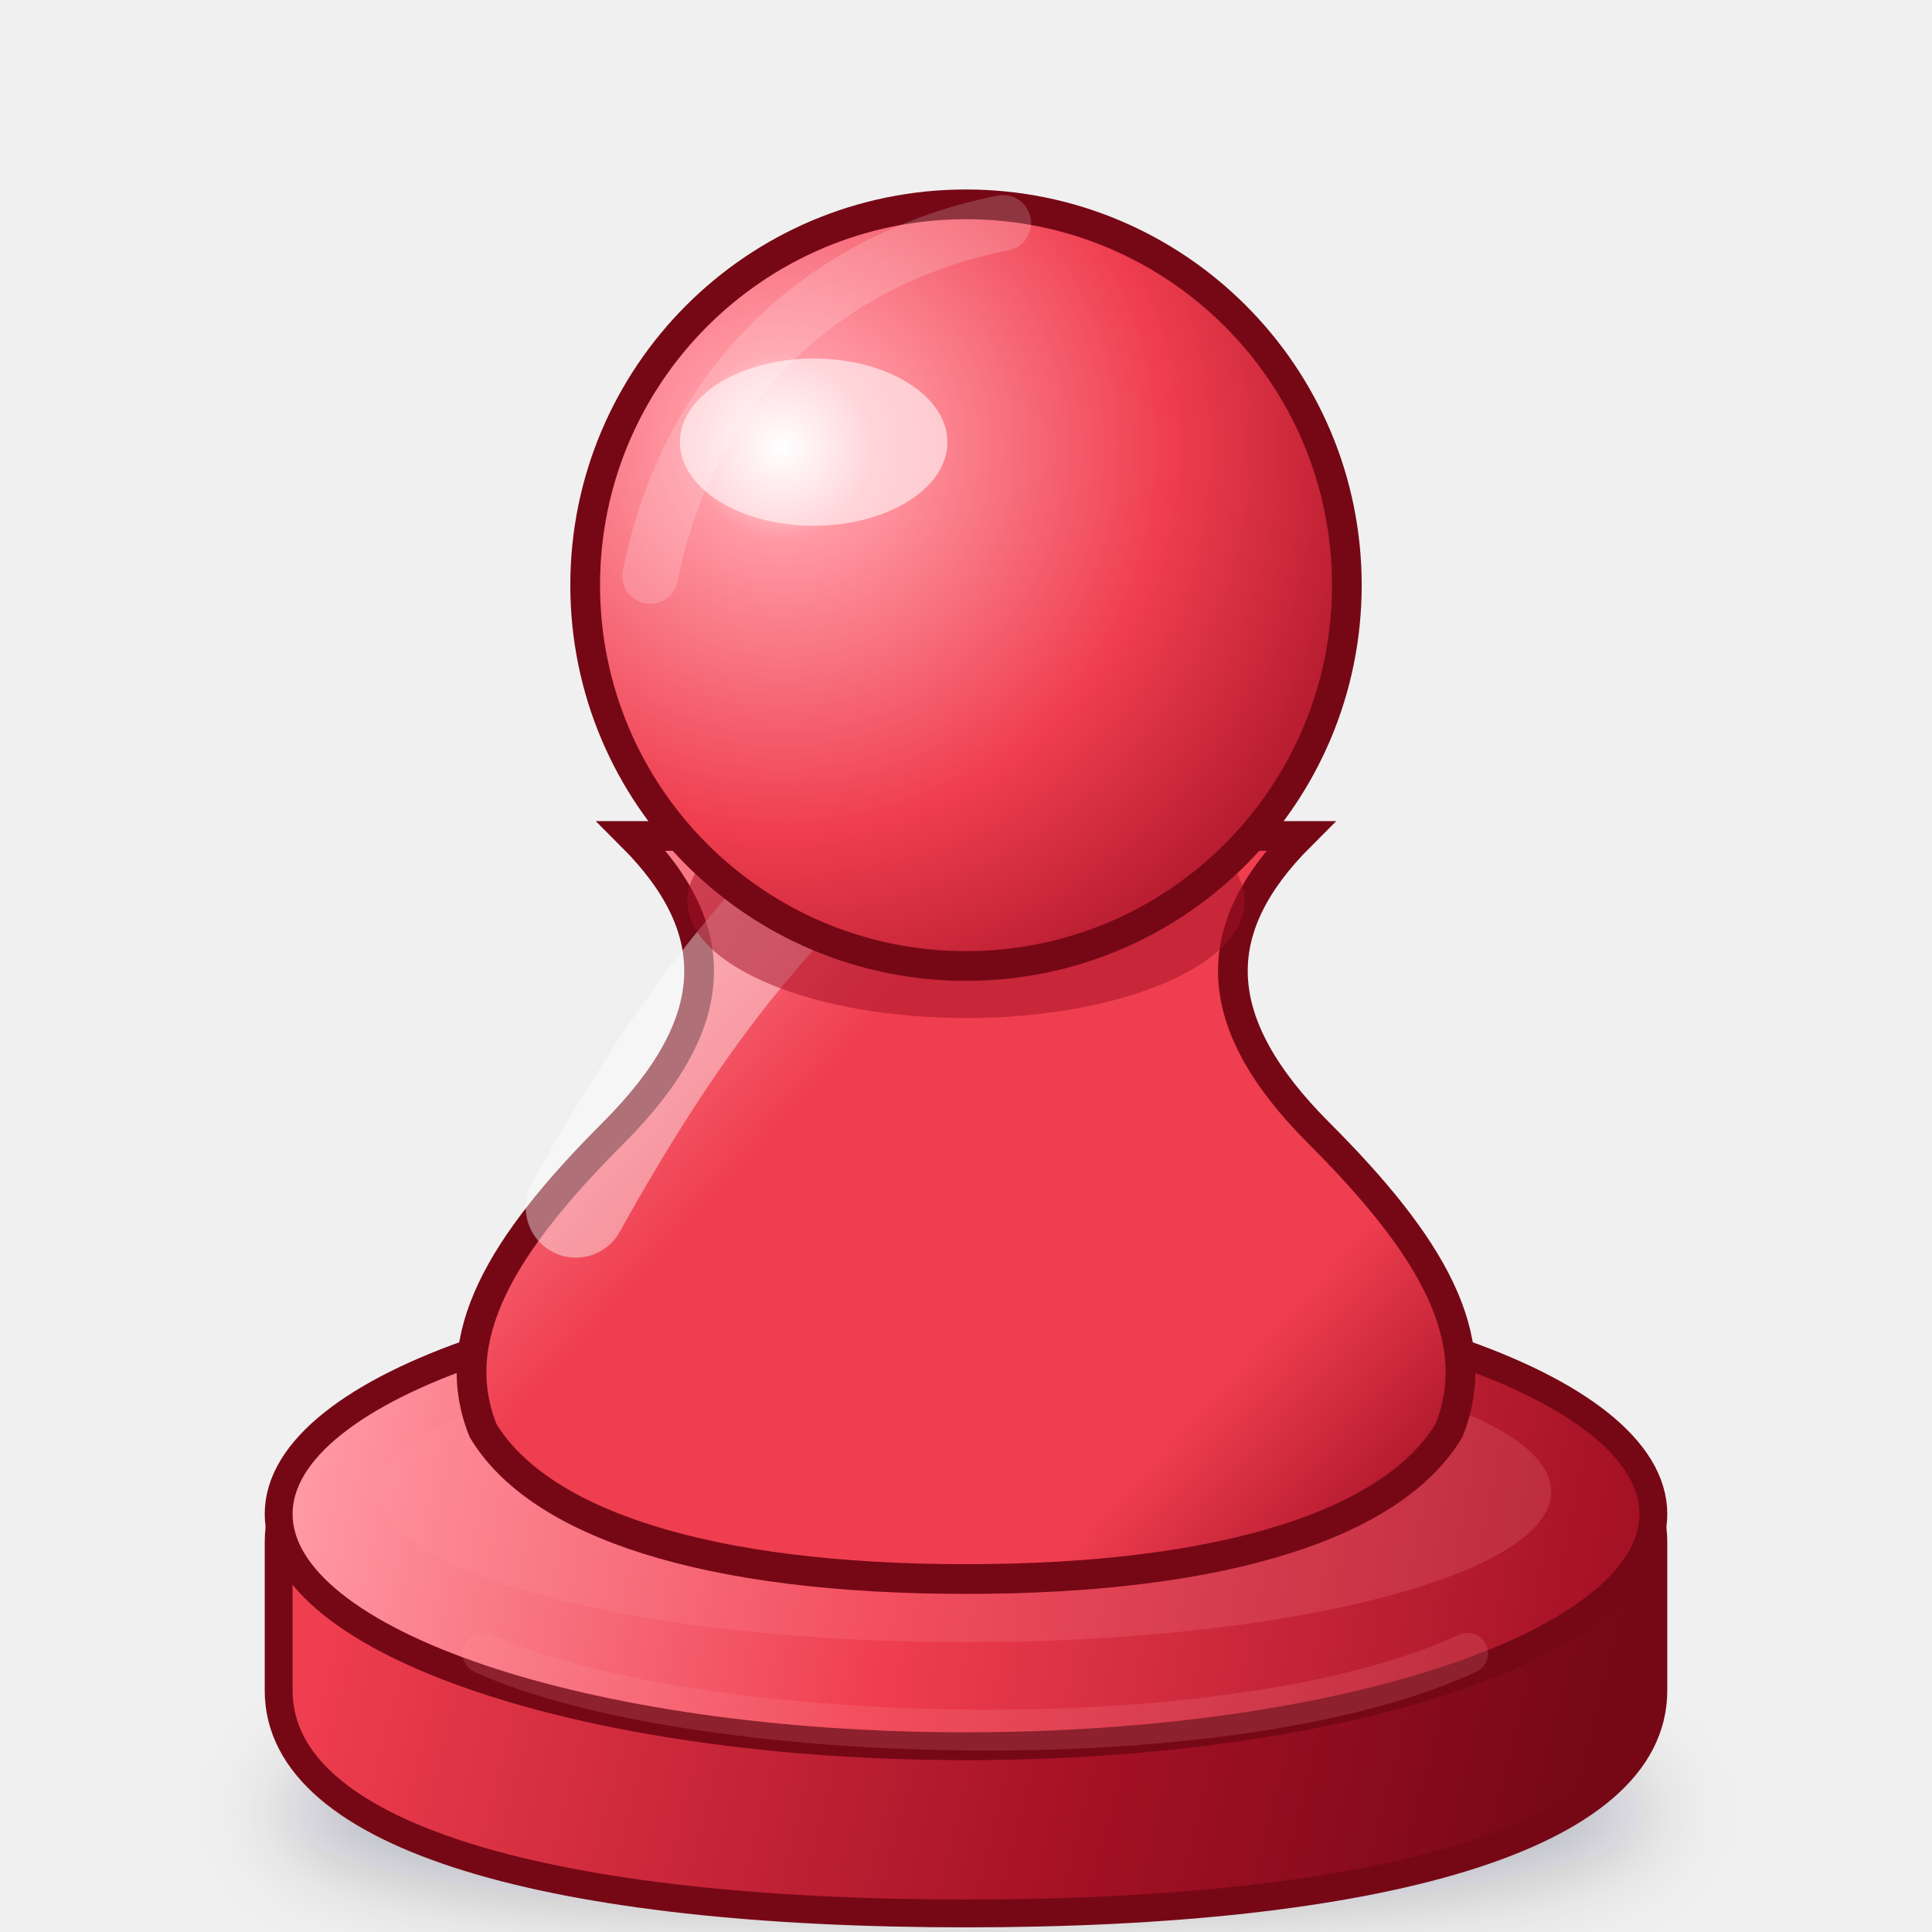
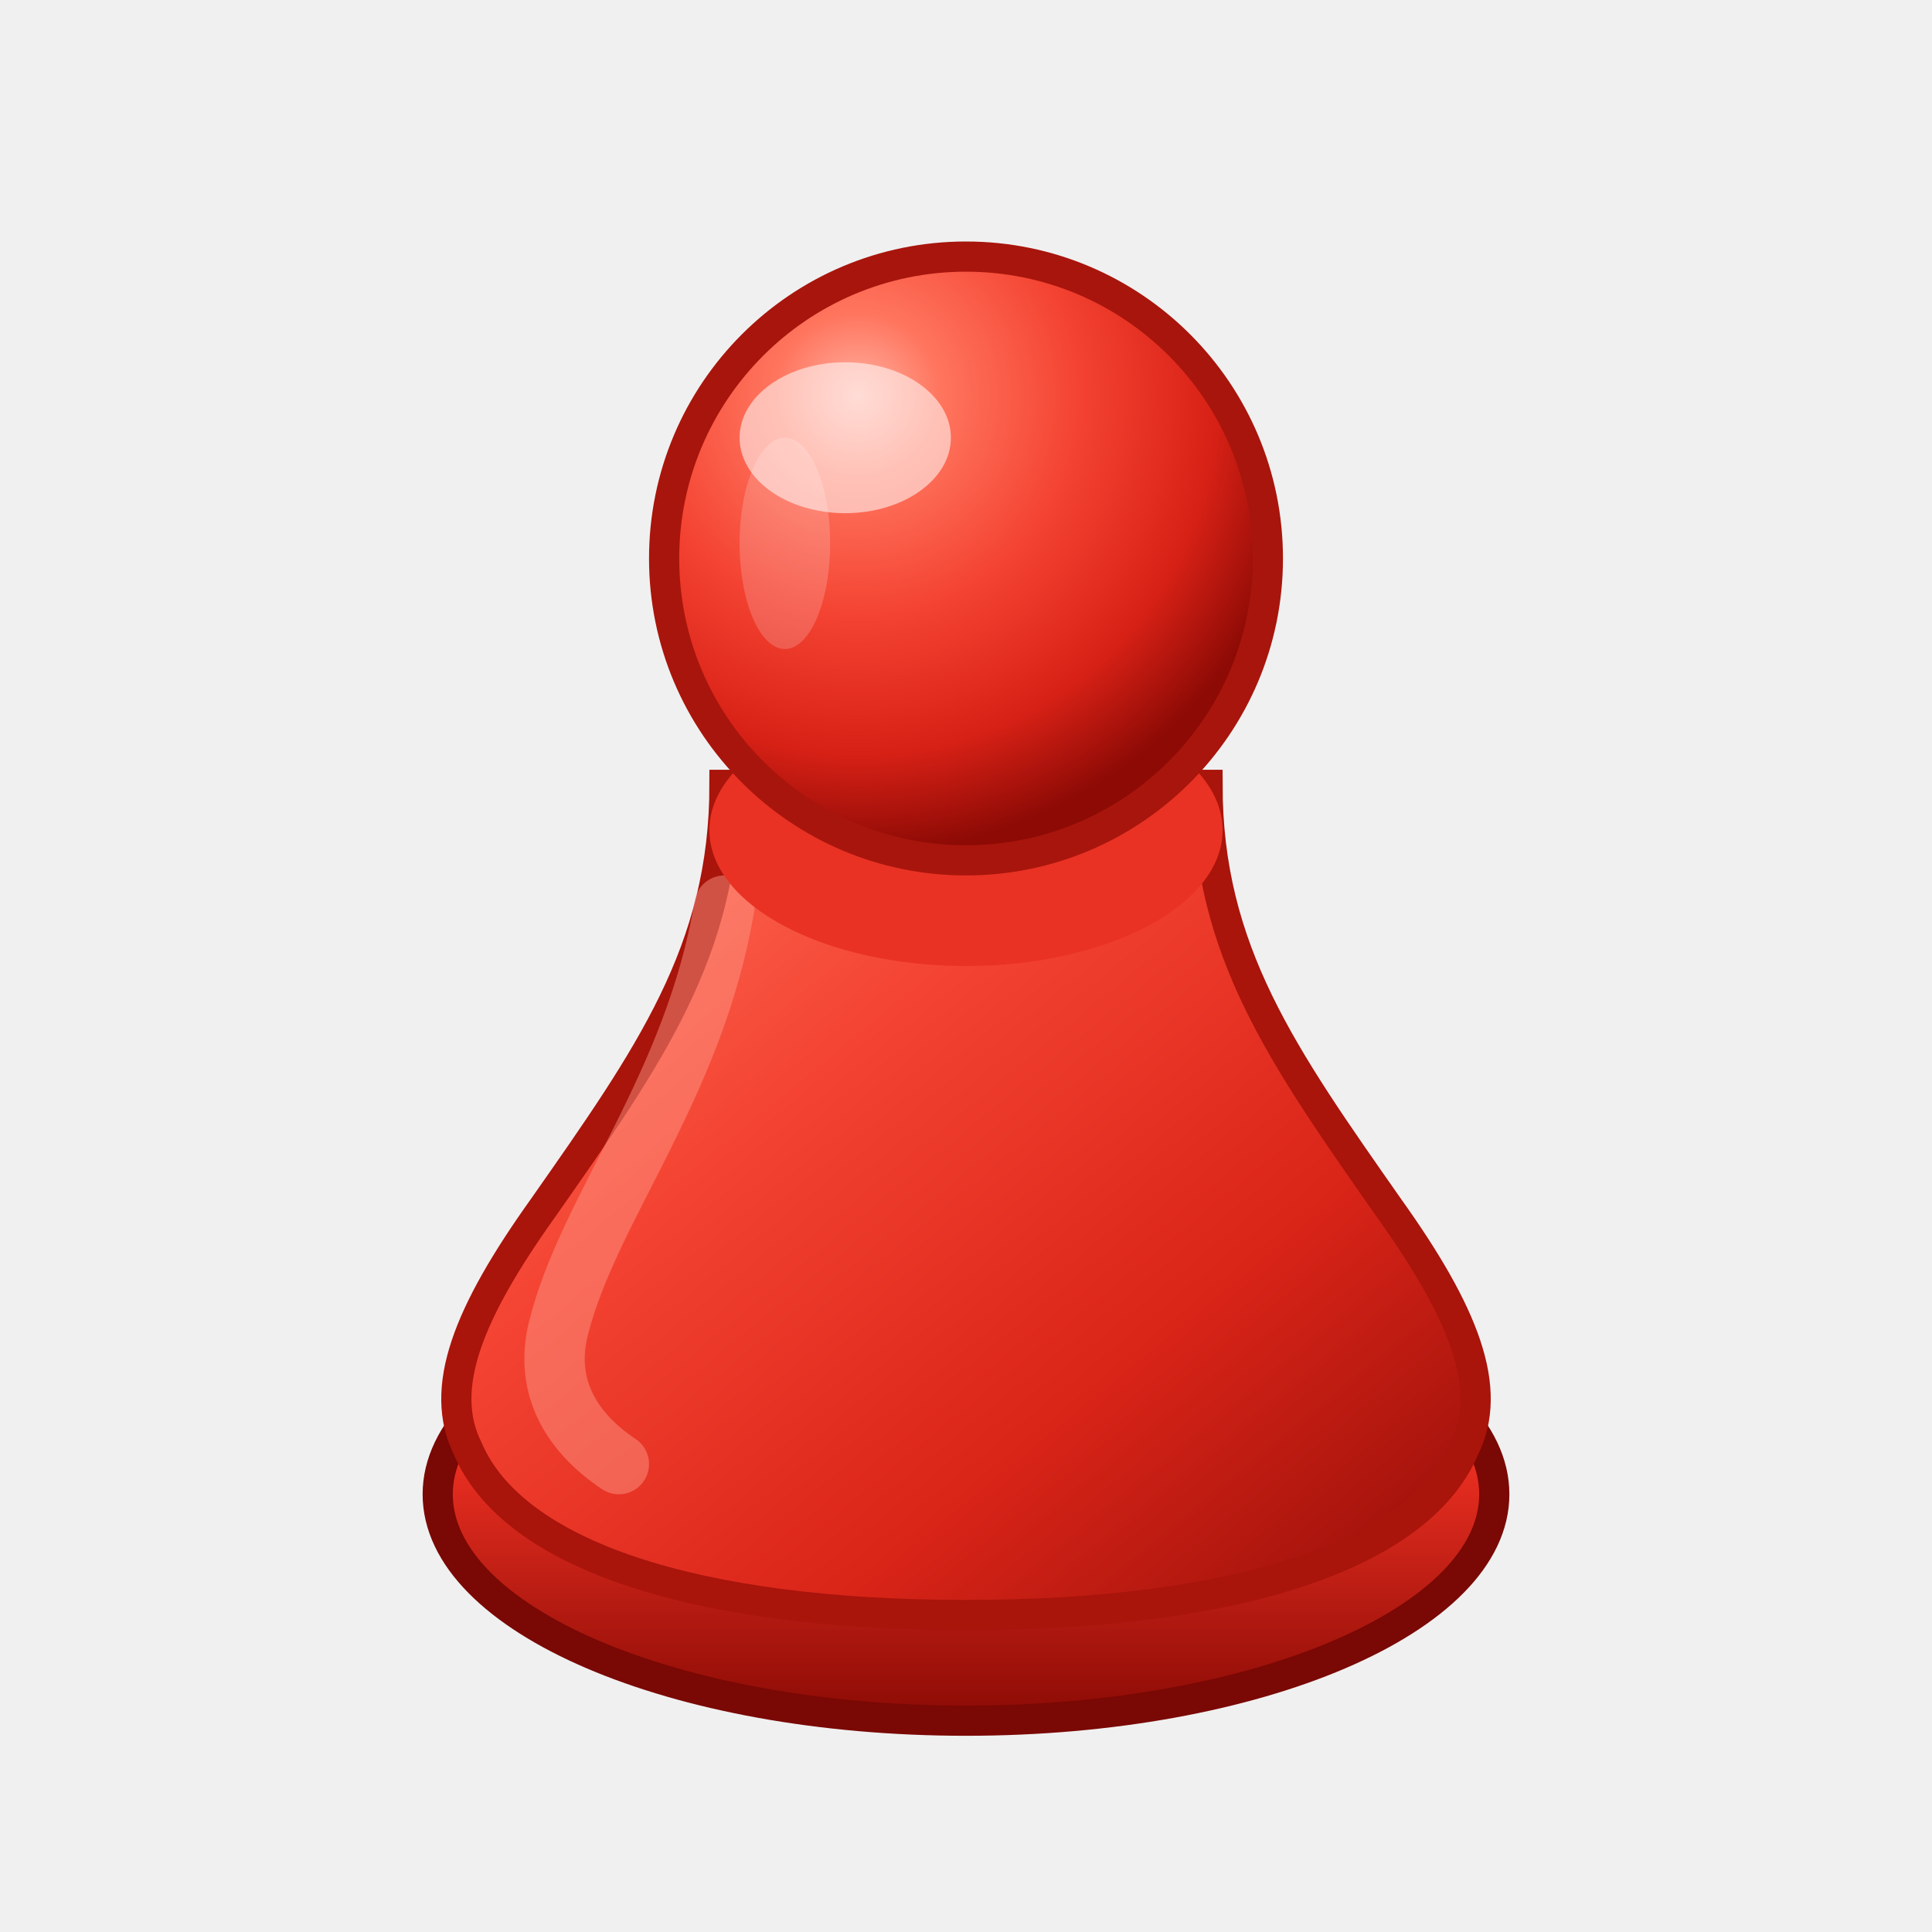
- <svg xmlns="http://www.w3.org/2000/svg" width="104" height="104" viewBox="0 0 104 104" fill="none">
+ <svg xmlns="http://www.w3.org/2000/svg" width="128" height="128" viewBox="0 0 128 128">
  <defs>
-     <radialGradient id="head" cx="0" cy="0" r="1" gradientUnits="userSpaceOnUse" gradientTransform="translate(42 24) rotate(45) scale(36)">
-       <stop offset="0" stop-color="#FFFFFF" />
-       <stop offset="0.14" stop-color="#FF99A4" />
-       <stop offset="0.58" stop-color="#EF3E4F" />
-       <stop offset="1" stop-color="#A51125" />
+     <radialGradient id="head" cx="32%" cy="23%" r="76%">
+       <stop offset="0%" stop-color="#FFB2A3" />
+       <stop offset="18%" stop-color="#FF755E" />
+       <stop offset="48%" stop-color="#F44332" />
+       <stop offset="78%" stop-color="#D82116" />
+       <stop offset="100%" stop-color="#8D0A05" />
    </radialGradient>
-     <linearGradient id="body" x1="30" y1="43" x2="75" y2="84" gradientUnits="userSpaceOnUse">
-       <stop offset="0" stop-color="#FF99A4" />
-       <stop offset="0.34" stop-color="#EF3E4F" />
-       <stop offset="0.78" stop-color="#EF3E4F" />
-       <stop offset="1" stop-color="#A51125" />
+     <linearGradient id="body" x1="0" y1="0" x2="1" y2="1">
+       <stop offset="0%" stop-color="#FF7861" />
+       <stop offset="35%" stop-color="#F44332" />
+       <stop offset="68%" stop-color="#D92418" />
+       <stop offset="100%" stop-color="#910D07" />
    </linearGradient>
-     <linearGradient id="baseTop" x1="17" y1="76" x2="86" y2="89" gradientUnits="userSpaceOnUse">
-       <stop offset="0" stop-color="#FF99A4" />
-       <stop offset="0.46" stop-color="#EF3E4F" />
-       <stop offset="1" stop-color="#A51125" />
+     <linearGradient id="base" x1="0" y1="0" x2="0" y2="1">
+       <stop offset="0%" stop-color="#FF624C" />
+       <stop offset="45%" stop-color="#E62D20" />
+       <stop offset="100%" stop-color="#8B0B05" />
    </linearGradient>
-     <linearGradient id="baseFront" x1="18" y1="84" x2="84" y2="101" gradientUnits="userSpaceOnUse">
-       <stop offset="0" stop-color="#EF3E4F" />
-       <stop offset="0.62" stop-color="#A51125" />
-       <stop offset="1" stop-color="#760816" />
-     </linearGradient>
-     <filter id="shadow" x="-35%" y="-60%" width="170%" height="220%">
-       <feGaussianBlur stdDeviation="2.4" />
-     </filter>
  </defs>
-   <ellipse cx="52" cy="97.5" rx="37" ry="5.8" fill="#00111F" fill-opacity="0.24" filter="url(#shadow)" />
-   <path d="M15 83            C15 75 31 70 52 70            C73 70 89 75 89 83            L89 91            C89 99 74 103 52 103            C30 103 15 99 15 91Z" fill="url(#baseFront)" stroke="#760816" stroke-width="1.5" />
-   <ellipse cx="52" cy="81.5" rx="37" ry="12.5" fill="url(#baseTop)" stroke="#760816" stroke-width="1.5" />
-   <ellipse cx="52" cy="80.3" rx="31.5" ry="8.1" fill="#FF99A4" fill-opacity="0.18" />
-   <path d="M34 45            C39 50 39 55 33 61            C27 67 24 72 26 77            C29 82 38 85 52 85            C66 85 75 82 78 77            C80 72 77 67 71 61            C65 55 65 50 70 45            Z" fill="url(#body)" stroke="#760816" stroke-width="1.6" />
-   <path d="M31 65            C36 56 40 51 44 47" stroke="#FFFFFF" stroke-opacity="0.42" stroke-width="5.4" stroke-linecap="round" />
-   <ellipse cx="52" cy="48.5" rx="15" ry="6.3" fill="#A51125" fill-opacity="0.52" />
-   <circle cx="52" cy="31.5" r="20.5" fill="url(#head)" stroke="#760816" stroke-width="1.6" />
-   <ellipse cx="43.8" cy="23.8" rx="7.2" ry="4.5" fill="#FFFFFF" fill-opacity="0.58" />
-   <path d="M35 31            C37 21 44 14 54 12" stroke="#FFFFFF" stroke-opacity="0.18" stroke-width="3" stroke-linecap="round" />
-   <path d="M26 89            C37 94 66 95 79 89" stroke="#FF99A4" stroke-opacity="0.17" stroke-width="2.2" stroke-linecap="round" />
+   <ellipse cx="64" cy="99" rx="35" ry="15" fill="url(#base)" stroke="#7A0804" stroke-width="2" />
+   <ellipse cx="64" cy="94" rx="29" ry="10" fill="#FF5945" opacity="0.58" />
+   <path d="M48 52 C48 63 43 70 36 80 C31 87 29 92 31 96 C34 103 46 107 64 107 C82 107 94 103 97 96 C99 92 97 87 92 80 C85 70 80 63 80 52 Z" fill="url(#body)" stroke="#A9140B" stroke-width="2" />
+   <path d="M48 60 C46 72 39 80 37 88 C36 92 38 95 41 97" fill="none" stroke="#FF9B89" stroke-width="4" stroke-linecap="round" opacity="0.46" />
+   <ellipse cx="64" cy="55" rx="17" ry="9" fill="#E93224" />
+   <circle cx="64" cy="37" r="20" fill="url(#head)" stroke="#A8150C" stroke-width="2" />
+   <ellipse cx="56" cy="29" rx="7" ry="5" fill="#FFFFFF" opacity="0.55" />
+   <ellipse cx="52" cy="36" rx="3" ry="7" fill="#FFFFFF" opacity="0.18" />
</svg>
